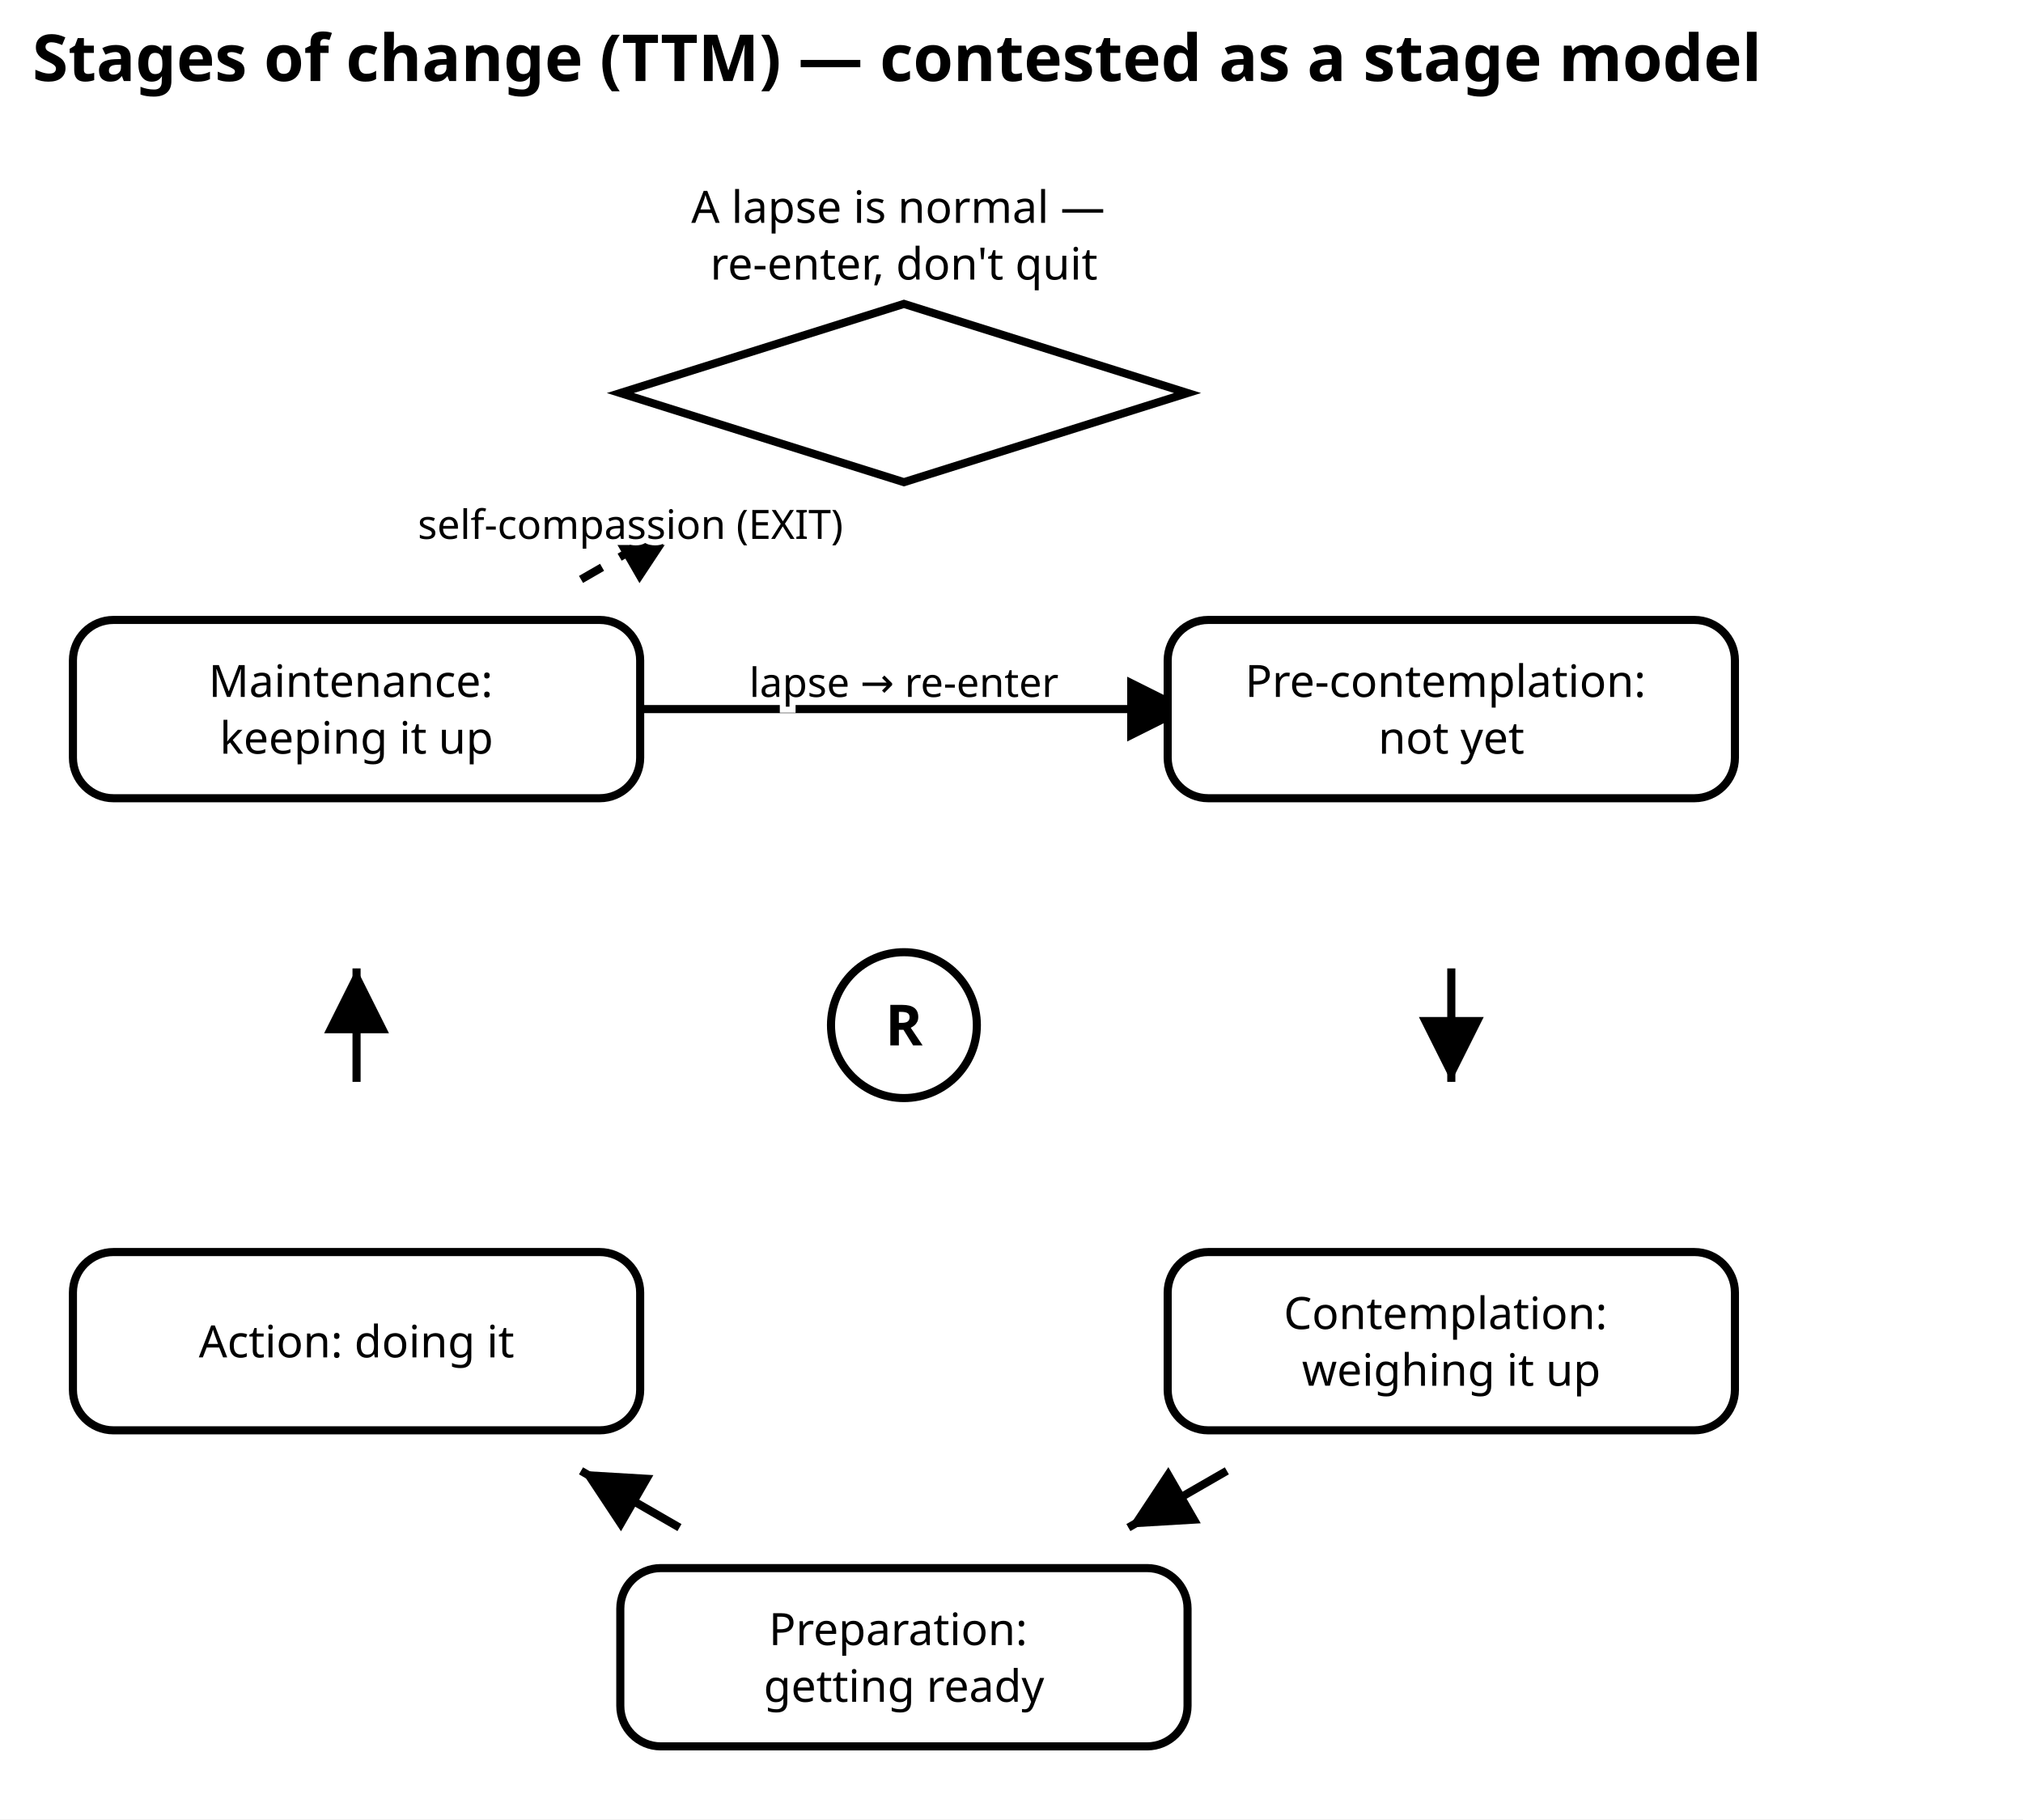
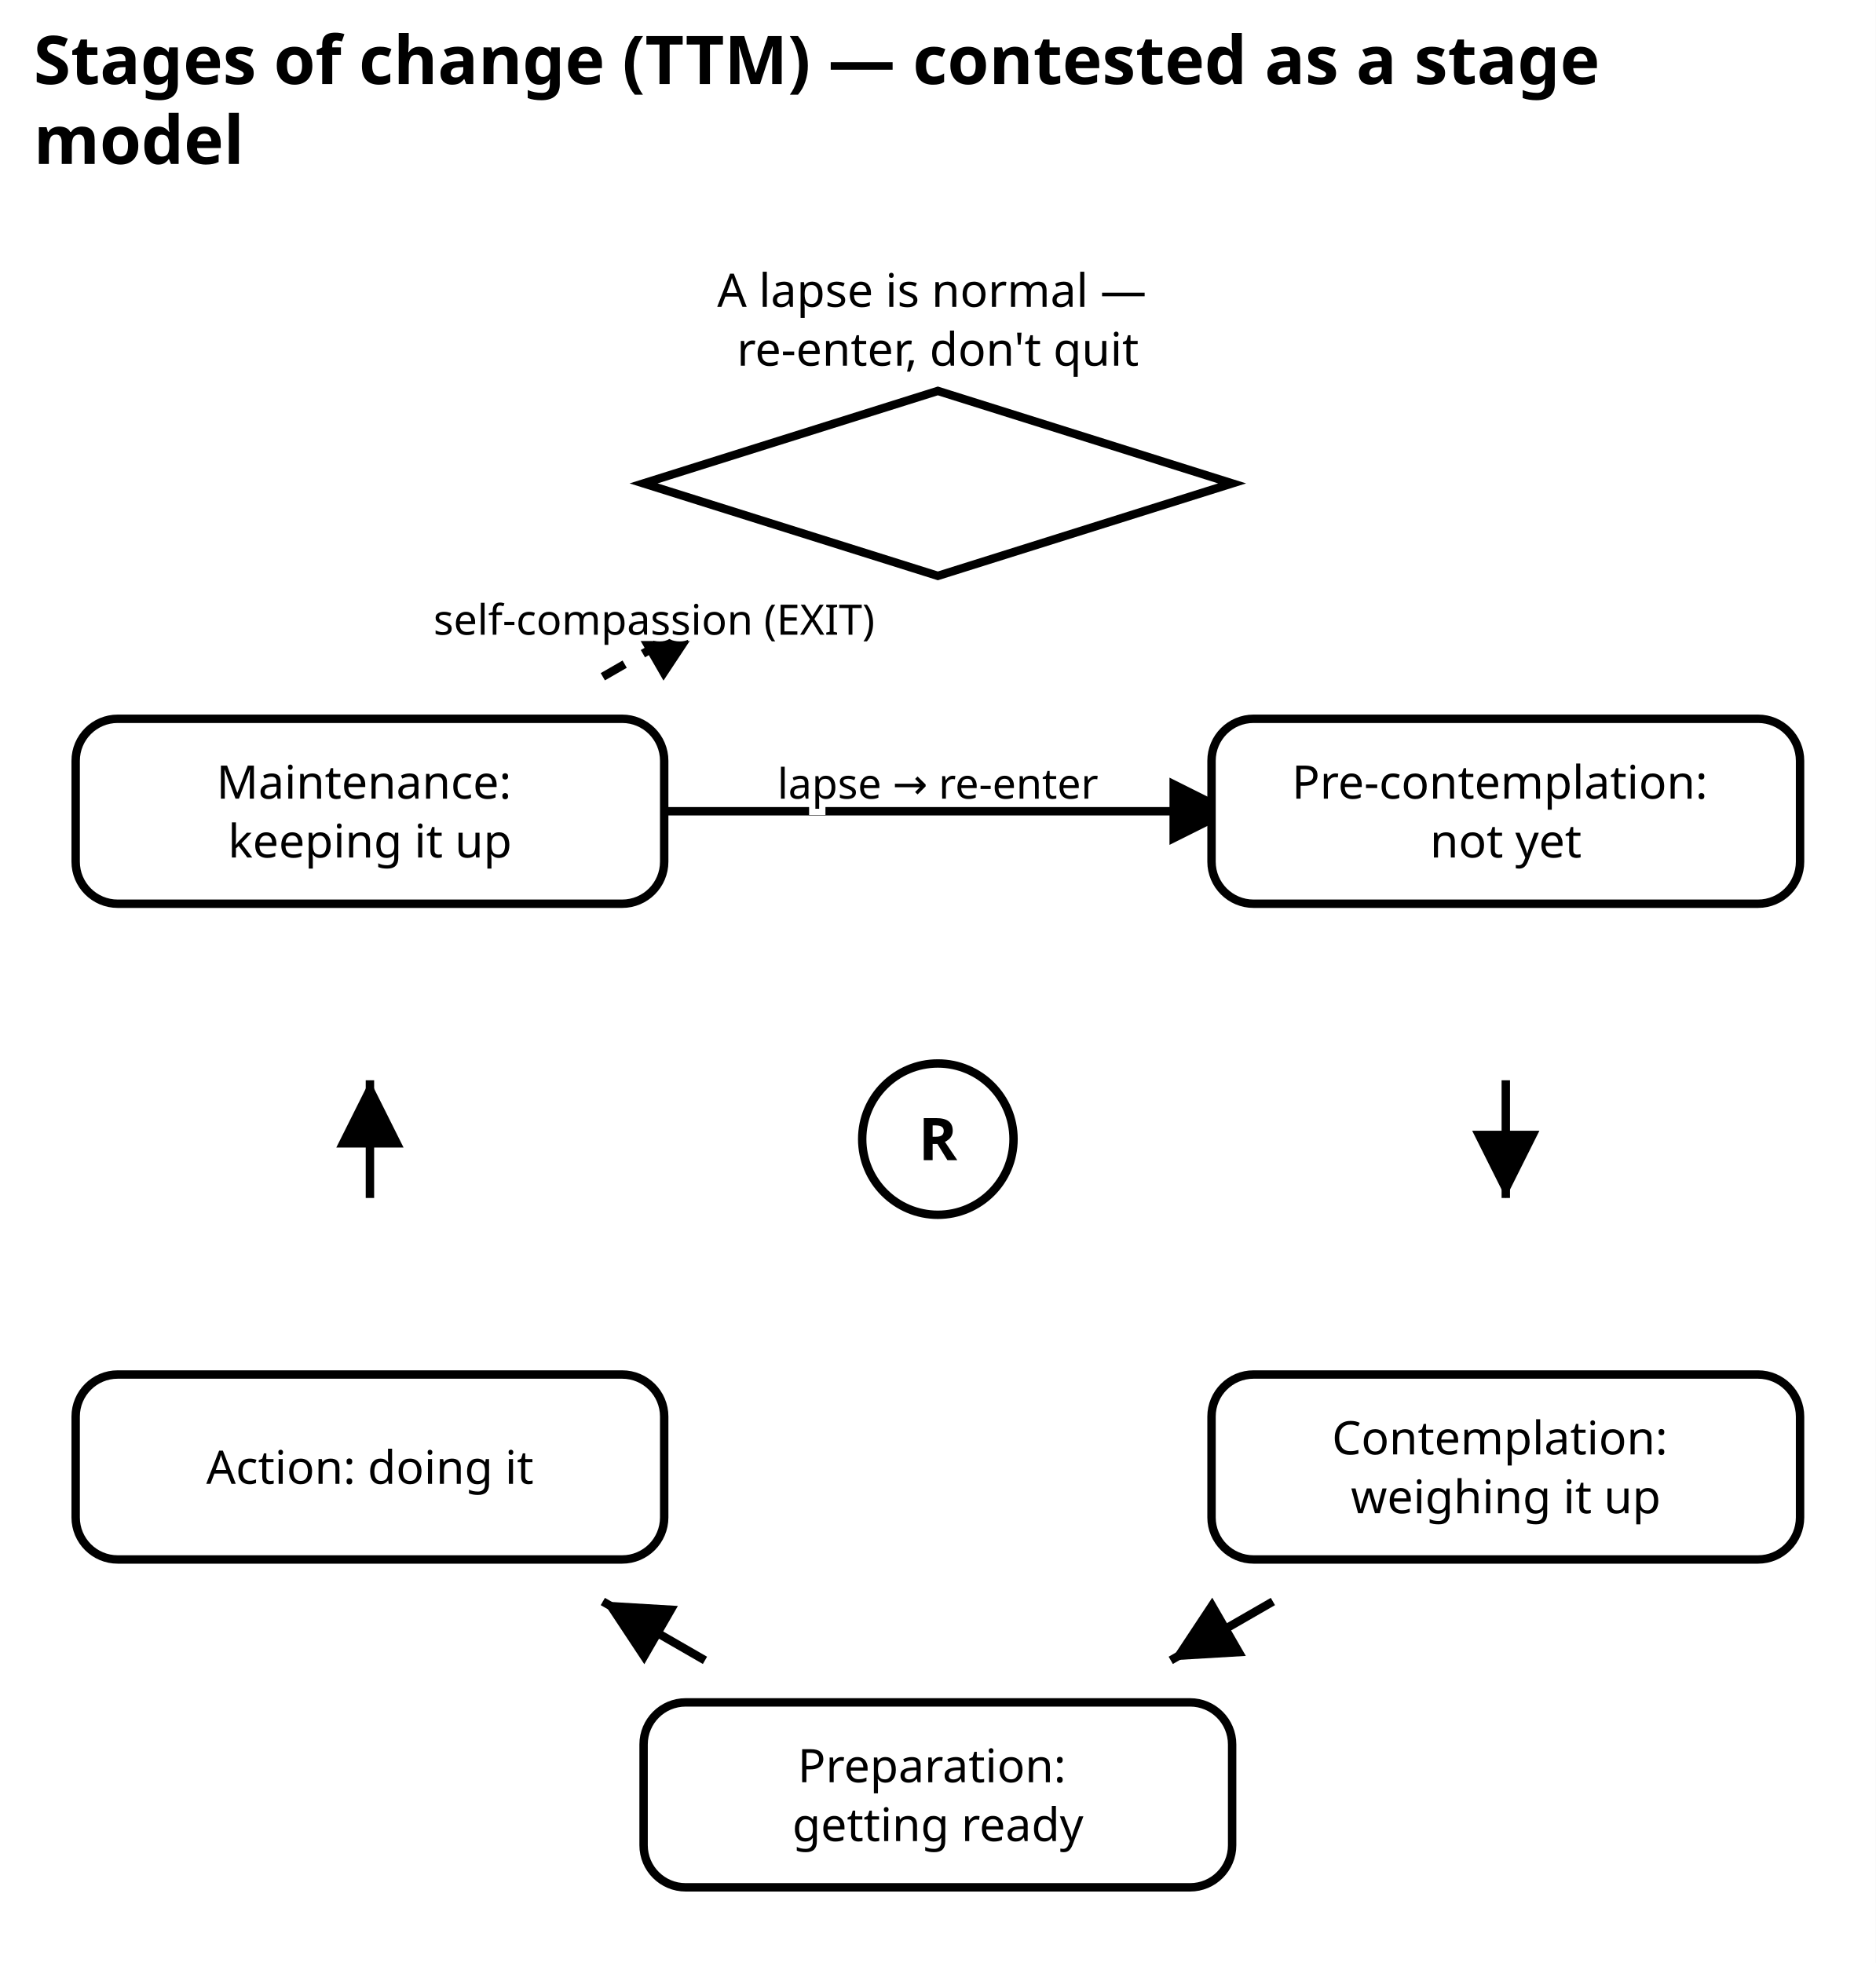
- <svg xmlns="http://www.w3.org/2000/svg" viewBox="56.9 -3 499.3 449" role="img" aria-label="Maintaining loop: Stages of change (TTM) — contested as a stage model. Links: Pre-contemplation: not yet -&gt; Contemplation: weighing it up; Contemplation: weighing it up -&gt; Preparation: getting ready; Preparation: getting ready -&gt; Action: doing it; Action: doing it -&gt; Maintenance: keeping it up; Maintenance: keeping it up -&gt; Pre-contemplation: not yet (reinforcing). Ways out: Maintenance: keeping it up to A lapse is normal — re-enter, don't quit.">
+ <svg xmlns="http://www.w3.org/2000/svg" viewBox="56.9 -21 446.2 467" role="img" aria-label="Maintaining loop: Stages of change (TTM) — contested as a stage model. Links: Pre-contemplation: not yet -&gt; Contemplation: weighing it up; Contemplation: weighing it up -&gt; Preparation: getting ready; Preparation: getting ready -&gt; Action: doing it; Action: doing it -&gt; Maintenance: keeping it up; Maintenance: keeping it up -&gt; Pre-contemplation: not yet (reinforcing). Ways out: Maintenance: keeping it up to A lapse is normal — re-enter, don't quit.">
  <defs>
    <marker id="arrow" markerWidth="10" markerHeight="10" refX="8" refY="4" orient="auto-start-reverse">
      <path d="M0,0 L8,4 L0,8 z" fill="#000" />
    </marker>
  </defs>
-   <rect x="56.9" y="-3" width="499.3" height="449" fill="#fff" />
-   <text x="64.9" y="17" font-family="sans-serif" font-size="16" font-weight="700">Stages of change (TTM) — contested as a stage model</text>
+   <rect x="56.9" y="-21" width="446.2" height="467" fill="#fff" />
+   <text x="64.9" y="-1" font-family="sans-serif" font-size="16" font-weight="700">Stages of change (TTM) — contested as a stage</text>
+   <text x="64.9" y="18" font-family="sans-serif" font-size="16" font-weight="700">model</text>
  <path data-el="edge:e1" d="M 415.1,236 L 415.1,264" fill="none" stroke="#000" stroke-width="2" marker-end="url(#arrow)" />
  <path data-el="edge:e2" d="M 359.7,360 L 335.4,374" fill="none" stroke="#000" stroke-width="2" marker-end="url(#arrow)" />
  <path data-el="edge:e3" d="M 224.6,374 L 200.3,360" fill="none" stroke="#000" stroke-width="2" marker-end="url(#arrow)" />
  <path data-el="edge:e4" d="M 144.9,264 L 144.9,236" fill="none" stroke="#000" stroke-width="2" marker-end="url(#arrow)" />
  <path data-el="edge:e5" d="M 208.9,172 L 351.1,172" fill="none" stroke="#000" stroke-width="2" marker-end="url(#arrow)" />
  <text data-el="edgelabel:e5" x="280" y="169" font-family="sans-serif" font-size="10" text-anchor="middle" stroke="#fff" stroke-width="3" paint-order="stroke">lapse → re-enter</text>
  <path data-el="edge:x1" d="M 200.3,140 L 224.6,126" fill="none" stroke="#000" stroke-width="2" stroke-dasharray="6 5" marker-end="url(#arrow)" />
  <text data-el="edgelabel:x1" x="212.5" y="130" font-family="sans-serif" font-size="10" text-anchor="middle" stroke="#fff" stroke-width="3" paint-order="stroke">self-compassion (EXIT)</text>
  <circle cx="280" cy="250" r="18" fill="#fff" stroke="#000" stroke-width="2" />
  <text x="280" y="255" text-anchor="middle" font-family="sans-serif" font-size="14" font-weight="700">R</text>
  <rect data-el="node:pre" x="345.1" y="150" width="140" height="44" rx="10" ry="10" fill="#fff" stroke="#000" stroke-width="2" />
  <text text-anchor="middle" font-family="sans-serif" font-size="11" data-el="nodelabel:pre">
    <tspan x="415.1" y="169">Pre-contemplation:</tspan>
    <tspan x="415.1" y="183">not yet</tspan>
  </text>
  <rect data-el="node:contem" x="345.1" y="306" width="140" height="44" rx="10" ry="10" fill="#fff" stroke="#000" stroke-width="2" />
  <text text-anchor="middle" font-family="sans-serif" font-size="11" data-el="nodelabel:contem">
    <tspan x="415.1" y="325">Contemplation:</tspan>
    <tspan x="415.1" y="339">weighing it up</tspan>
  </text>
  <rect data-el="node:prep" x="210" y="384" width="140" height="44" rx="10" ry="10" fill="#fff" stroke="#000" stroke-width="2" />
  <text text-anchor="middle" font-family="sans-serif" font-size="11" data-el="nodelabel:prep">
    <tspan x="280" y="403">Preparation:</tspan>
    <tspan x="280" y="417">getting ready</tspan>
  </text>
  <rect data-el="node:action" x="74.9" y="306" width="140" height="44" rx="10" ry="10" fill="#fff" stroke="#000" stroke-width="2" />
  <text x="144.9" y="332" font-family="sans-serif" font-size="11" text-anchor="middle" data-el="nodelabel:action">Action: doing it</text>
  <rect data-el="node:maint" x="74.9" y="150" width="140" height="44" rx="10" ry="10" fill="#fff" stroke="#000" stroke-width="2" />
  <text text-anchor="middle" font-family="sans-serif" font-size="11" data-el="nodelabel:maint">
    <tspan x="144.9" y="169">Maintenance:</tspan>
    <tspan x="144.9" y="183">keeping it up</tspan>
  </text>
  <polygon data-el="node:out" points="280,72 350,94 280,116 210,94" fill="#fff" stroke="#000" stroke-width="2" />
  <text text-anchor="middle" font-family="sans-serif" font-size="11" stroke="#fff" stroke-width="3" paint-order="stroke" data-el="nodelabel:out">
    <tspan x="280" y="52">A lapse is normal —</tspan>
    <tspan x="280" y="66">re-enter, don't quit</tspan>
  </text>
</svg>
